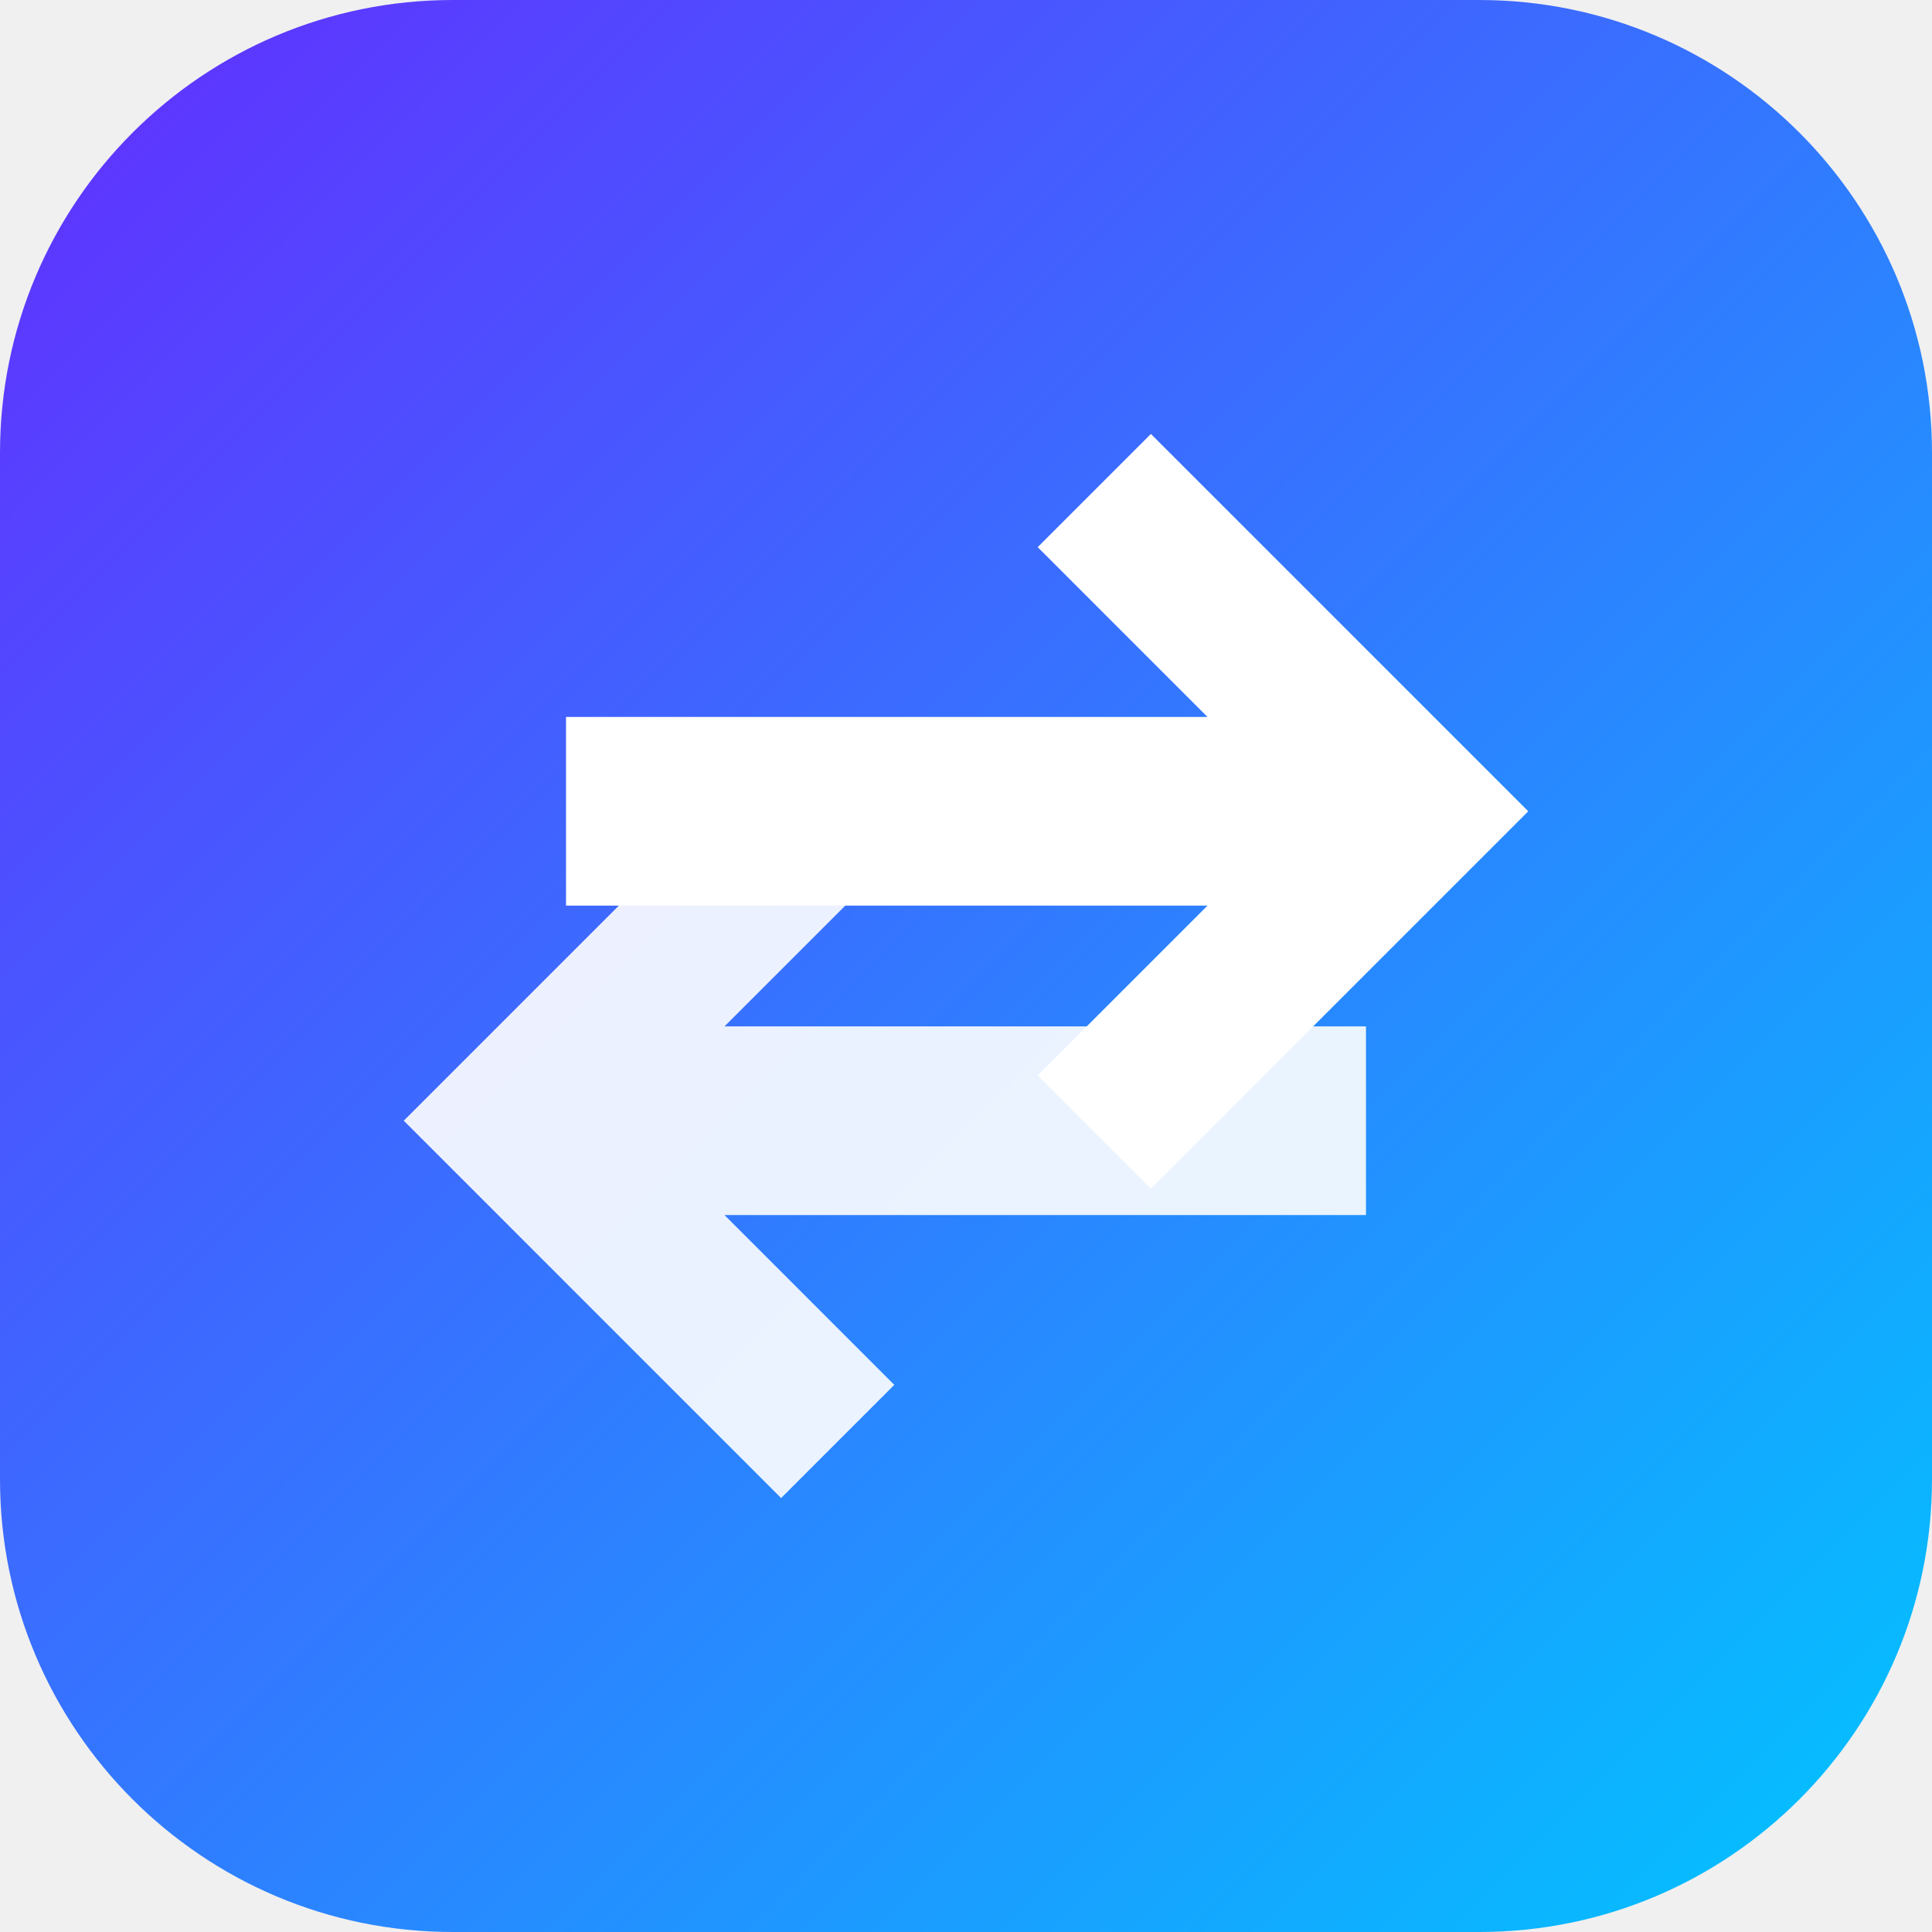
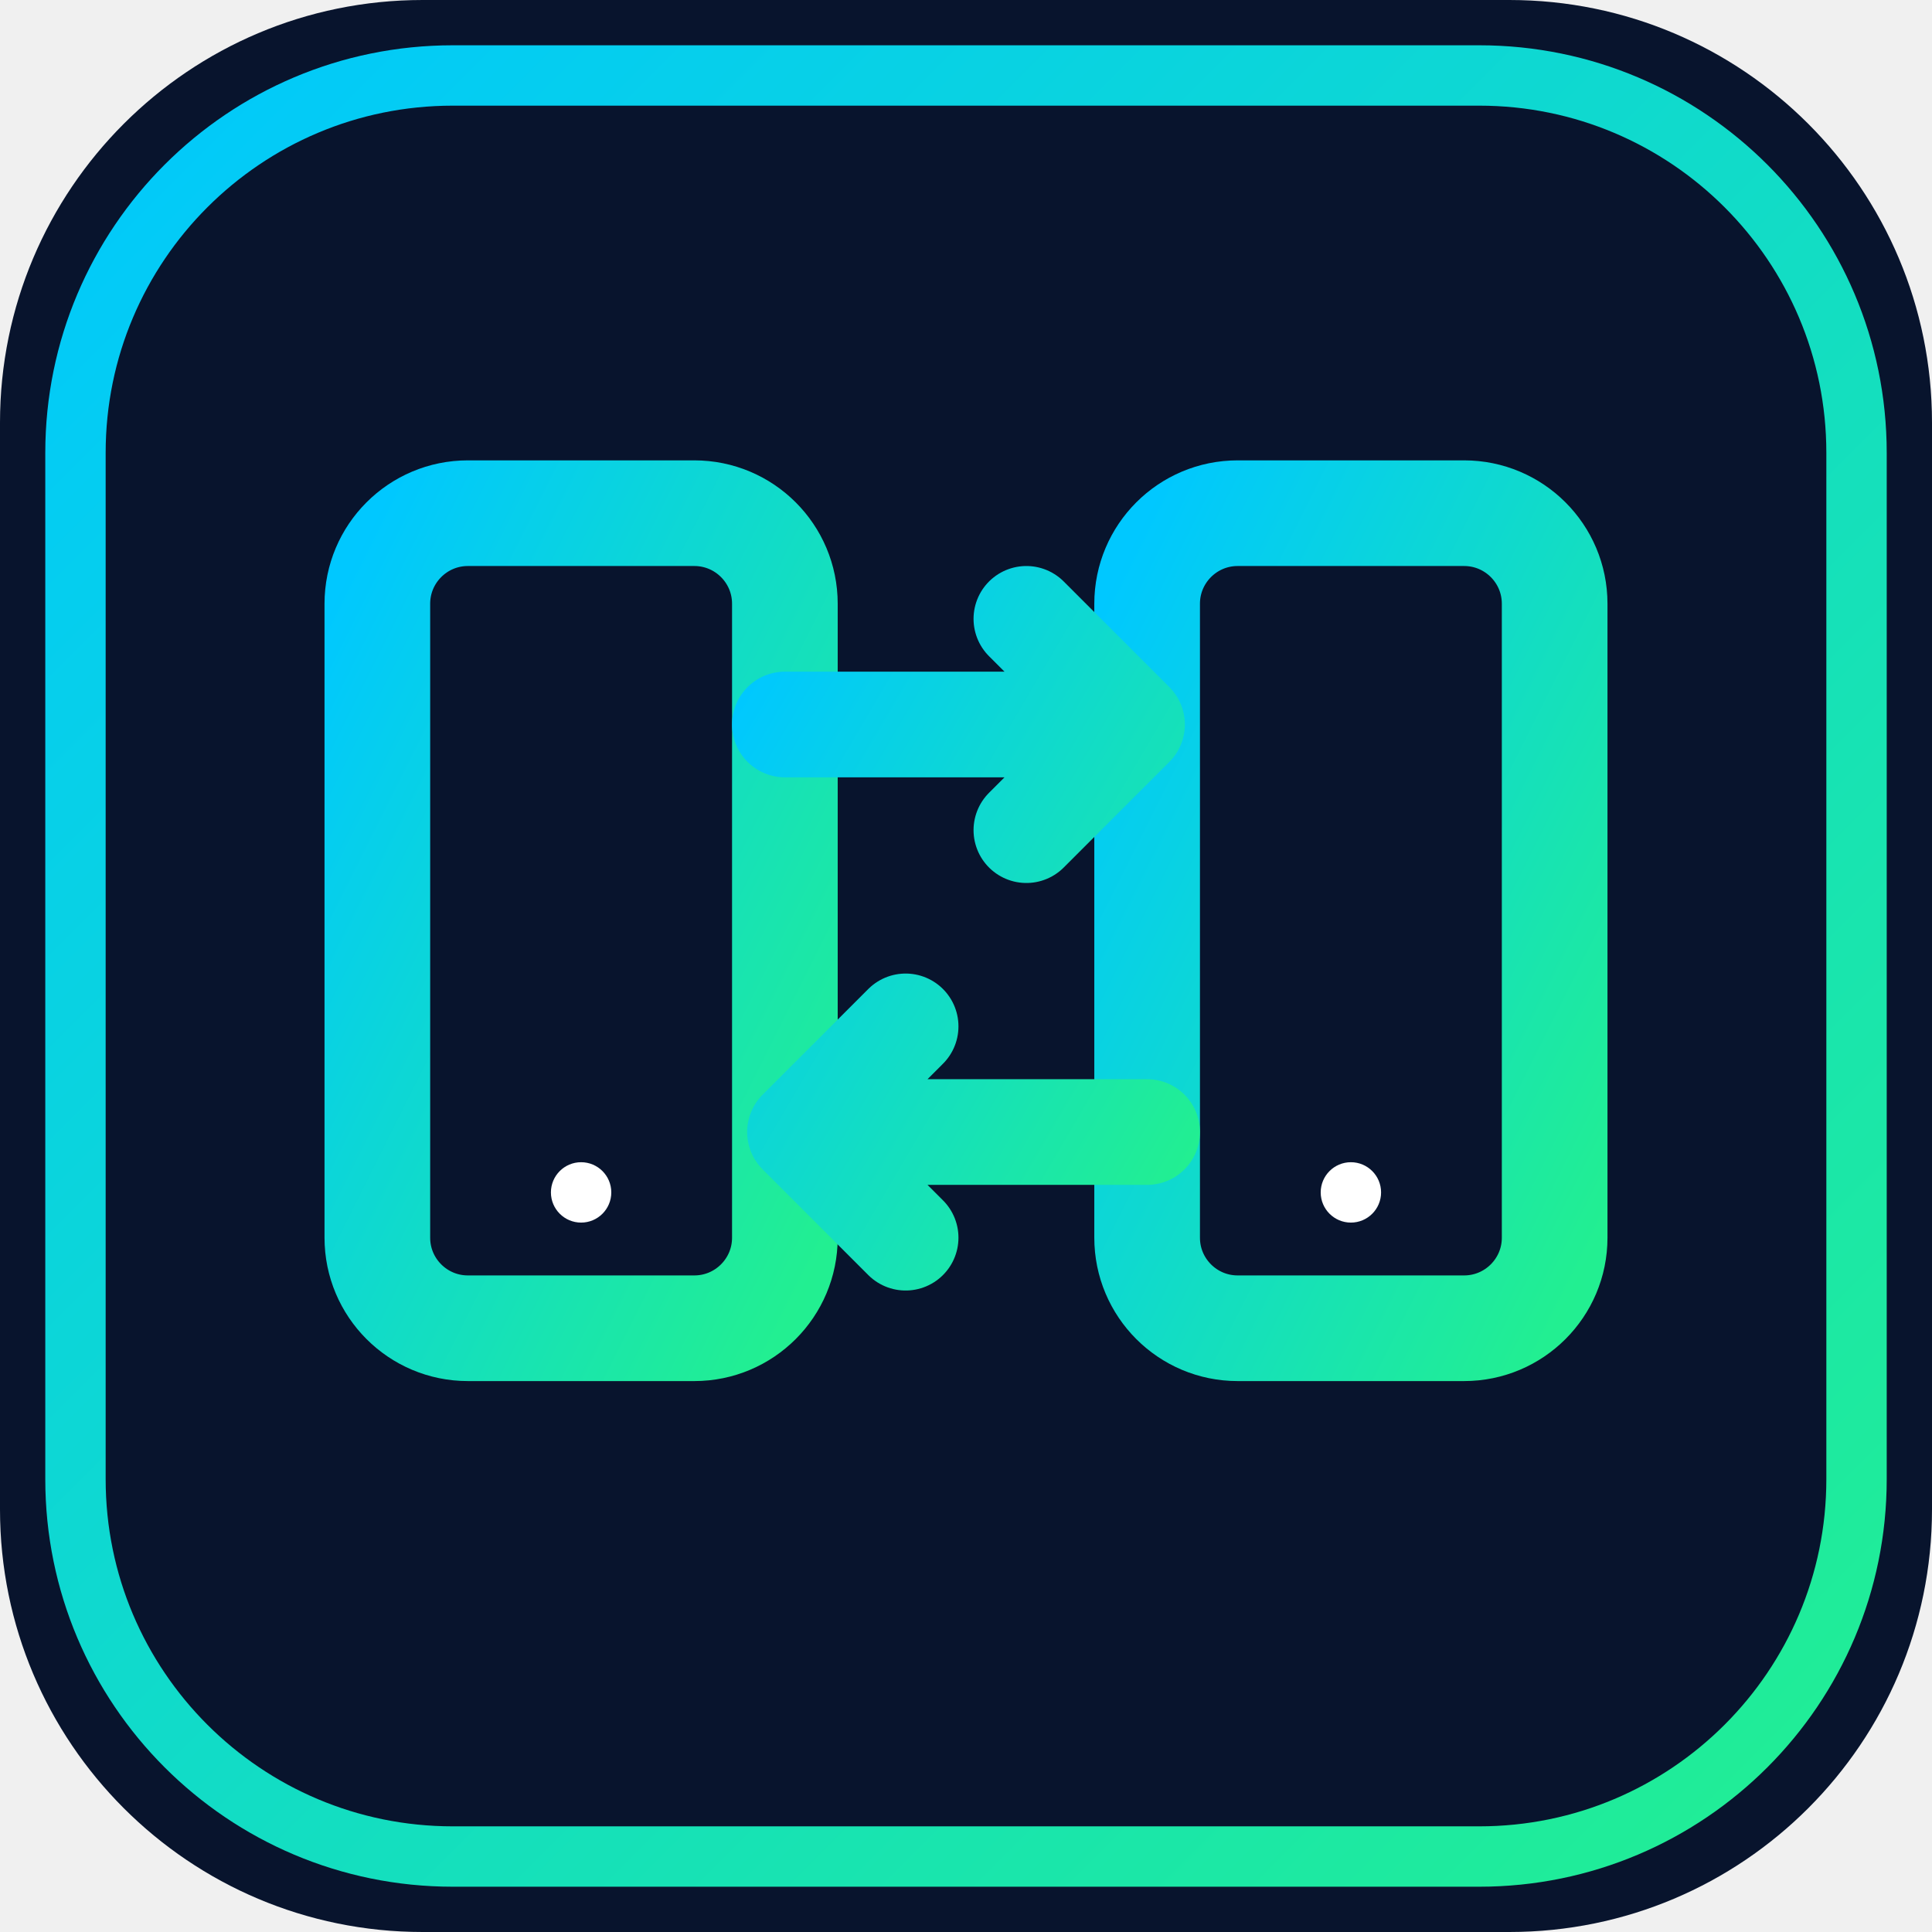
- <svg xmlns="http://www.w3.org/2000/svg" viewBox="0 0 512 512">
+ <svg xmlns="http://www.w3.org/2000/svg" viewBox="0 0 128 128">
  <defs>
    <linearGradient id="g" x1="0" y1="0" x2="1" y2="1">
-       <stop stop-color="#642cff" />
-       <stop offset="1" stop-color="#00c6ff" />
+       <stop stop-color="#00c8ff" />
+       <stop offset="1" stop-color="#22ef91" />
    </linearGradient>
  </defs>
-   <rect width="512" height="512" rx="120" fill="url(#g)" />
-   <path d="M150 190h170l-45-45 30-30 100 100-100 100-30-30 45-45H150z" fill="white" />
-   <path d="M362 322H192l45 45-30 30-100-100 100-100 30 30-45 45h170z" fill="white" opacity=".9" />
+   <rect width="128" height="128" rx="28" fill="#08142d" />
+   <rect x="5" y="5" width="118" height="118" rx="25" fill="none" stroke="url(#g)" stroke-width="4" />
+   <g fill="none" stroke="url(#g)" stroke-width="7" stroke-linecap="round" stroke-linejoin="round">
+     <rect x="25" y="34" width="27" height="54" rx="6" />
+     <rect x="76" y="34" width="27" height="54" rx="6" />
+     <path d="M52 48h23l-7-7m7 7-7 7M76 75H53l7-7m-7 7 7 7" />
+   </g>
+   <circle cx="38.5" cy="79" r="2" fill="#fff" />
+   <circle cx="89.5" cy="79" r="2" fill="#fff" />
</svg>
